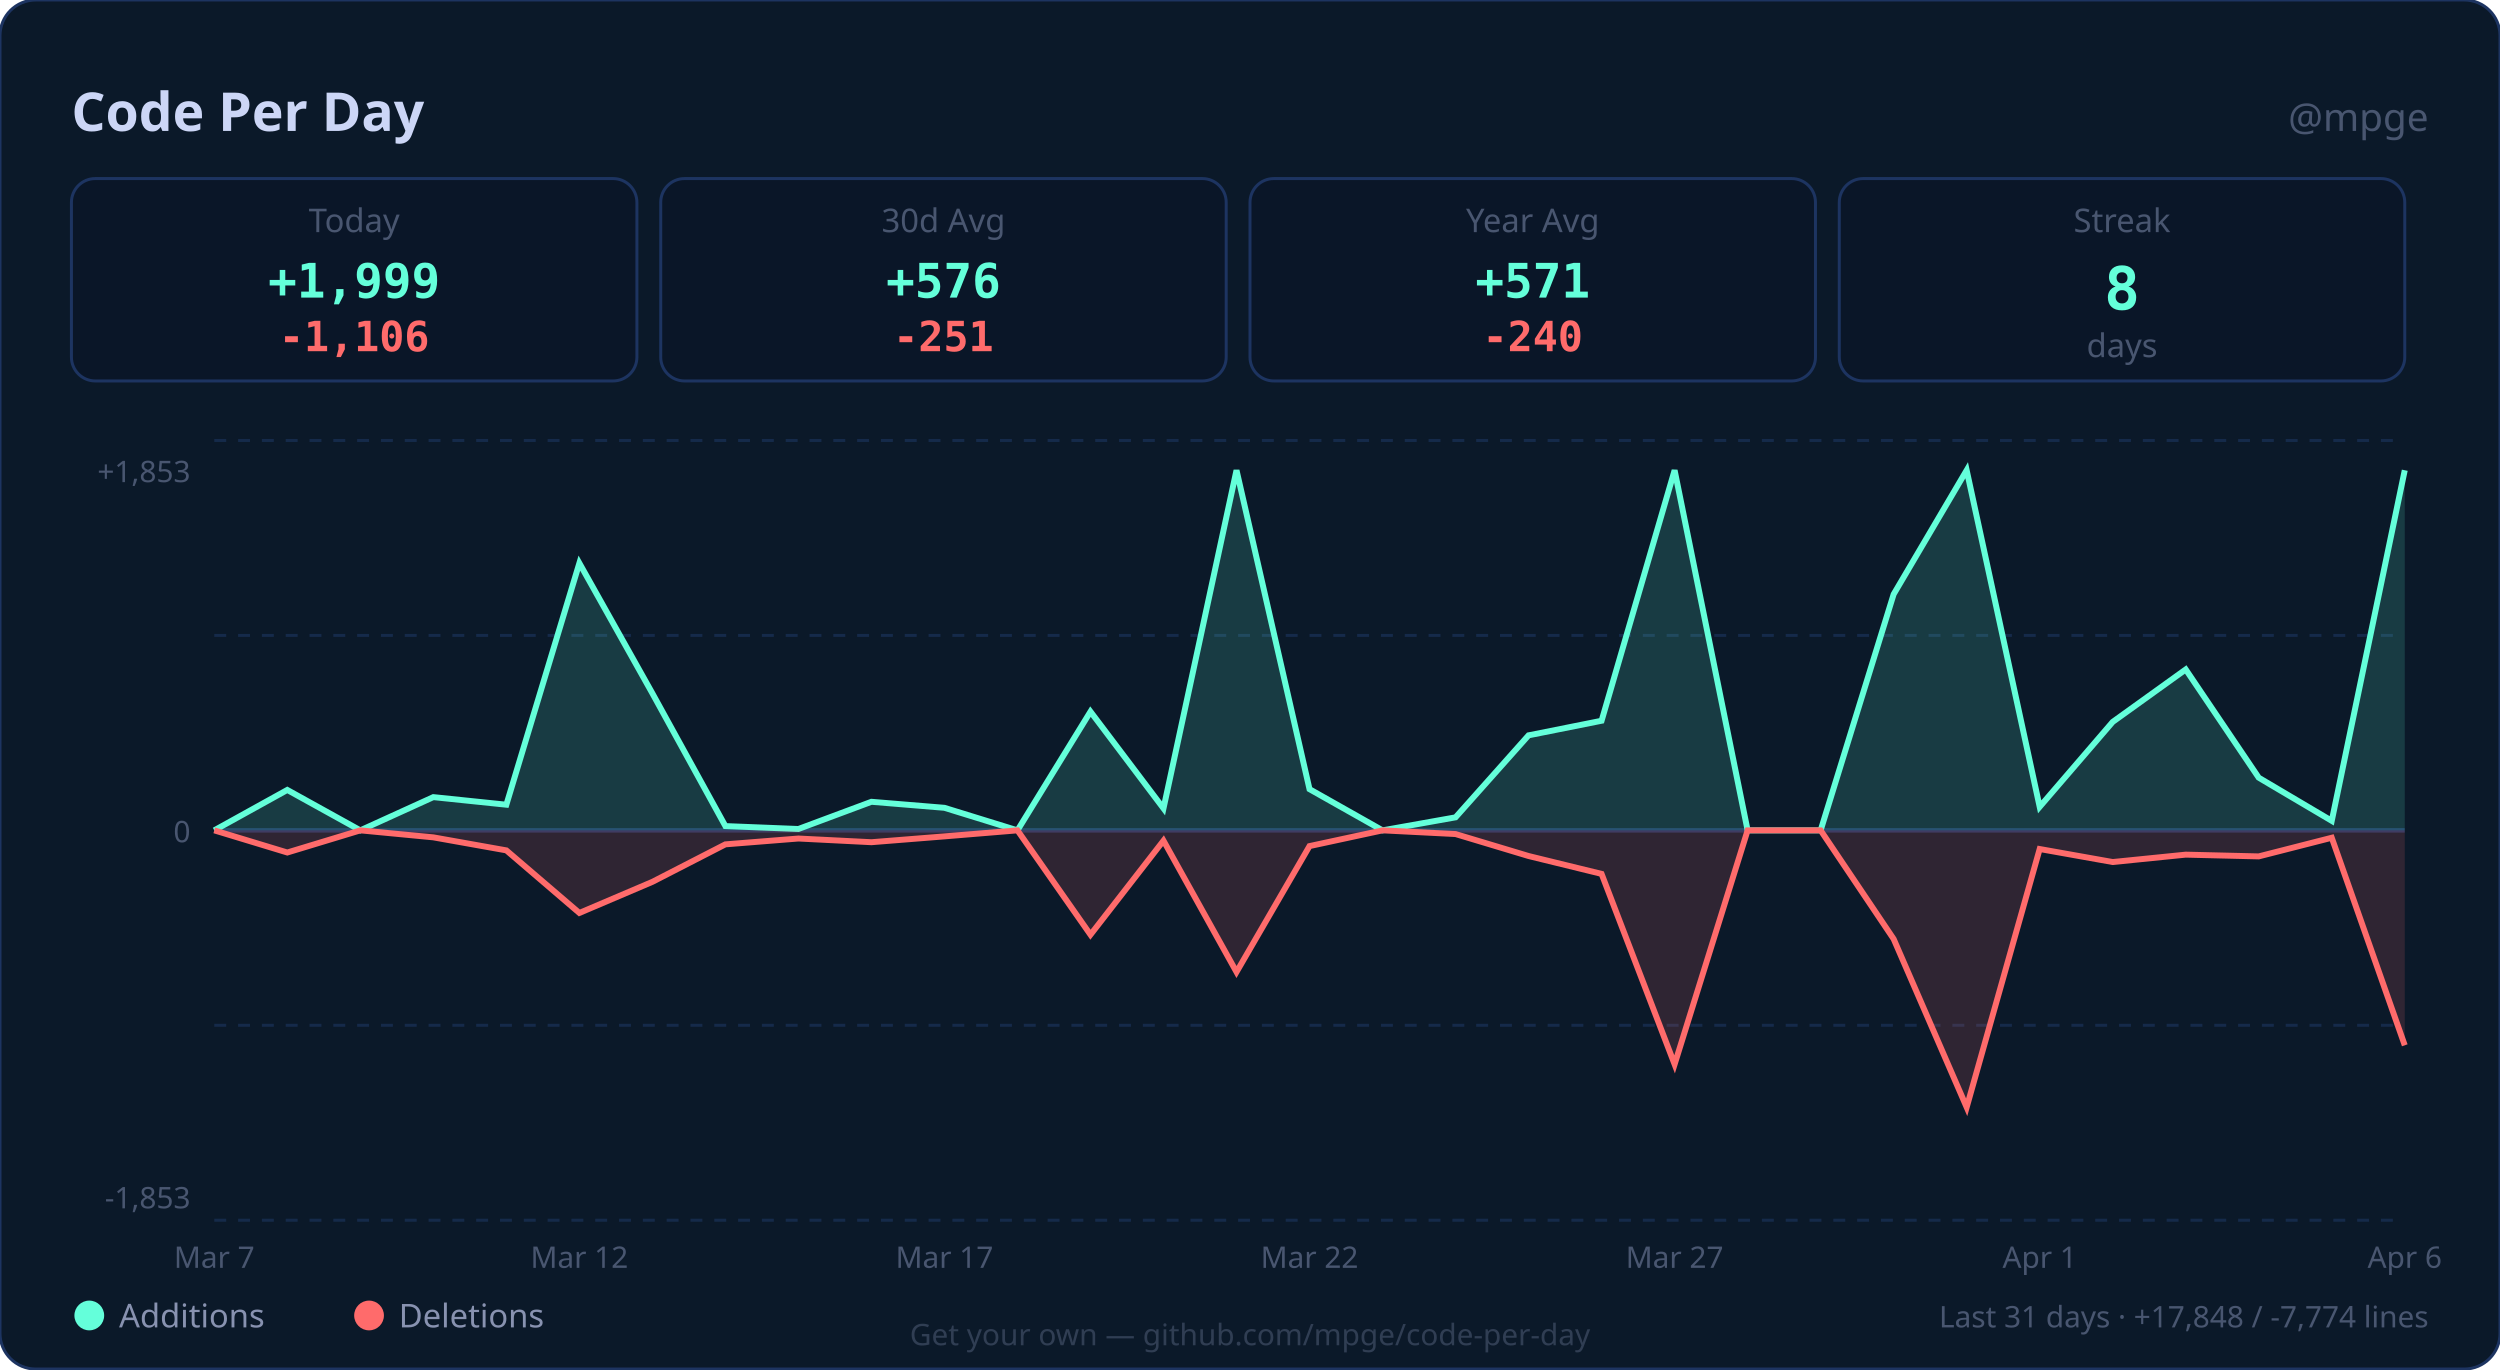
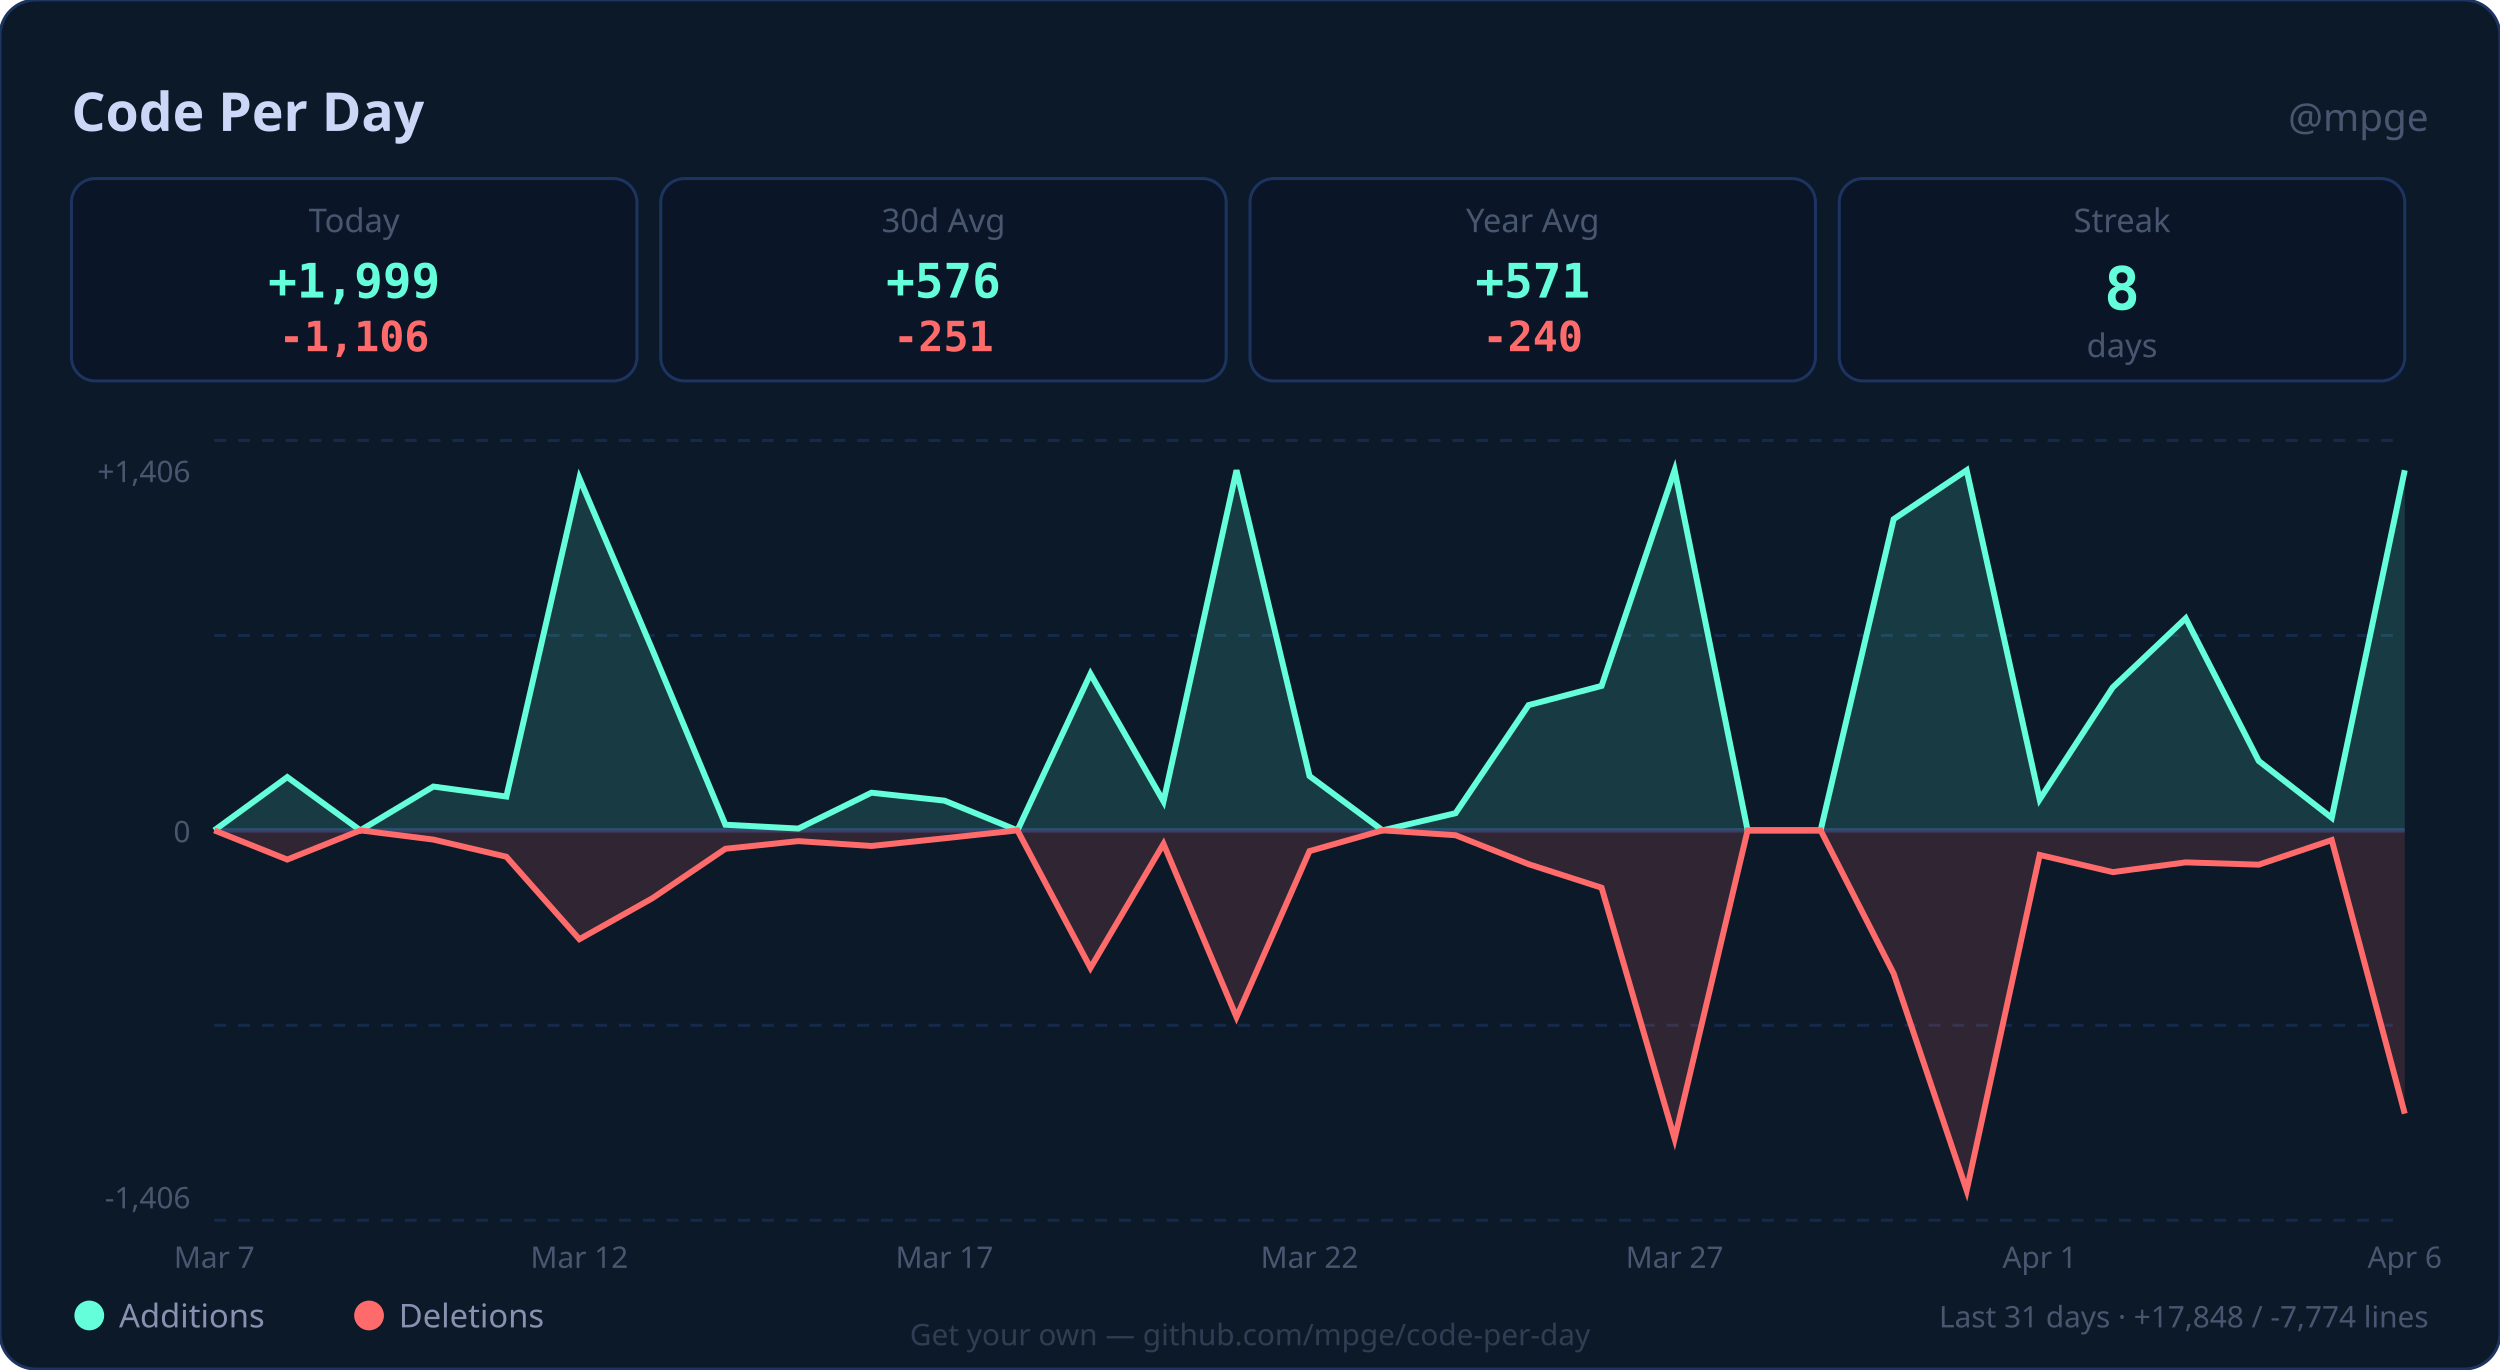
<svg xmlns="http://www.w3.org/2000/svg" width="840" height="460" viewBox="0 0 840 460">
  <style>
      @keyframes fadeInUp {
        from { opacity: 0; transform: translateY(12px); }
        to   { opacity: 1; transform: translateY(0); }
      }
      @keyframes growBar {
        from { transform: scaleY(0); }
        to   { transform: scaleY(1); }
      }
      .cpd-header  { animation: fadeInUp 0.5s ease both; }
      .cpd-stats   { animation: fadeInUp 0.5s ease 0.15s both; }
      .cpd-chart   { animation: fadeInUp 0.5s ease 0.3s both; }
      .cpd-legend  { animation: fadeInUp 0.5s ease 0.45s both; }
    </style>
  <rect width="840" height="460" rx="12" fill="#0b1929" stroke="#1d3461" stroke-width="1" />
  <g class="cpd-header">
    <a href="https://github.com/mpge/code-per-day" target="_blank">
      <text x="24" y="44" fill="#ccd6f6" font-size="18" font-family="'Segoe UI', sans-serif" font-weight="700">Code Per Day</text>
    </a>
    <text x="816" y="44" fill="#495670" font-size="13" font-family="'Segoe UI', sans-serif" text-anchor="end" font-weight="500">@mpge</text>
  </g>
  <g class="cpd-stats">
    <rect x="24" y="60" width="190" height="68" rx="8" fill="#0a1628" stroke="#1d3461" stroke-width="1" />
    <text x="119" y="78" fill="#495670" font-size="11" font-family="'Segoe UI', sans-serif" text-anchor="middle" font-weight="500">Today</text>
    <text x="119" y="100" fill="#64ffda" font-size="16" font-family="'Segoe UI Mono', 'Cascadia Code', monospace" text-anchor="middle" font-weight="700">+1,999</text>
    <text x="119" y="118" fill="#ff6b6b" font-size="14" font-family="'Segoe UI Mono', 'Cascadia Code', monospace" text-anchor="middle" font-weight="600">-1,106</text>
    <rect x="222" y="60" width="190" height="68" rx="8" fill="#0a1628" stroke="#1d3461" stroke-width="1" />
    <text x="317" y="78" fill="#495670" font-size="11" font-family="'Segoe UI', sans-serif" text-anchor="middle" font-weight="500">30d Avg</text>
    <text x="317" y="100" fill="#64ffda" font-size="16" font-family="'Segoe UI Mono', 'Cascadia Code', monospace" text-anchor="middle" font-weight="700">+576</text>
    <text x="317" y="118" fill="#ff6b6b" font-size="14" font-family="'Segoe UI Mono', 'Cascadia Code', monospace" text-anchor="middle" font-weight="600">-251</text>
    <rect x="420" y="60" width="190" height="68" rx="8" fill="#0a1628" stroke="#1d3461" stroke-width="1" />
    <text x="515" y="78" fill="#495670" font-size="11" font-family="'Segoe UI', sans-serif" text-anchor="middle" font-weight="500">Year Avg</text>
    <text x="515" y="100" fill="#64ffda" font-size="16" font-family="'Segoe UI Mono', 'Cascadia Code', monospace" text-anchor="middle" font-weight="700">+571</text>
    <text x="515" y="118" fill="#ff6b6b" font-size="14" font-family="'Segoe UI Mono', 'Cascadia Code', monospace" text-anchor="middle" font-weight="600">-240</text>
    <rect x="618" y="60" width="190" height="68" rx="8" fill="#0a1628" stroke="#1d3461" stroke-width="1" />
    <text x="713" y="78" fill="#495670" font-size="11" font-family="'Segoe UI', sans-serif" text-anchor="middle" font-weight="500">Streak</text>
    <text x="713" y="104" fill="#64ffda" font-size="20" font-family="'Segoe UI Mono', 'Cascadia Code', monospace" text-anchor="middle" font-weight="700">8</text>
    <text x="713" y="120" fill="#495670" font-size="11" font-family="'Segoe UI', sans-serif" text-anchor="middle">days</text>
  </g>
  <g class="cpd-chart">
    <line x1="72" y1="148" x2="808" y2="148" stroke="#152a4a" stroke-width="1" stroke-dasharray="4,4" />
    <line x1="72" y1="213.5" x2="808" y2="213.5" stroke="#152a4a" stroke-width="1" stroke-dasharray="4,4" />
    <line x1="72" y1="279" x2="808" y2="279" stroke="#152a4a" stroke-width="1" stroke-dasharray="4,4" />
    <line x1="72" y1="344.5" x2="808" y2="344.5" stroke="#152a4a" stroke-width="1" stroke-dasharray="4,4" />
    <line x1="72" y1="410" x2="808" y2="410" stroke="#152a4a" stroke-width="1" stroke-dasharray="4,4" />
    <line x1="72" y1="279" x2="808" y2="279" stroke="#1d3461" stroke-width="1.5" />
-     <text x="64" y="162" fill="#495670" font-size="10" font-family="'Segoe UI', sans-serif" text-anchor="end">+1,853</text>
-     <text x="64" y="406" fill="#495670" font-size="10" font-family="'Segoe UI', sans-serif" text-anchor="end">-1,853</text>
+     <text x="64" y="162" fill="#495670" font-size="10" font-family="'Segoe UI', sans-serif" text-anchor="end">+1,406</text>
+     <text x="64" y="406" fill="#495670" font-size="10" font-family="'Segoe UI', sans-serif" text-anchor="end">-1,406</text>
    <text x="64" y="283" fill="#495670" font-size="10" font-family="'Segoe UI', sans-serif" text-anchor="end">0</text>
-     <path d="M 72 279 L 72 279 L 96.533 265.418 L 121.067 279 L 145.6 267.834 L 170.133 270.38 L 194.667 189.213 L 219.2 232.964 L 243.733 277.563 L 268.267 278.543 L 292.8 269.401 L 317.333 271.425 L 341.867 279 L 366.4 239.102 L 390.933 271.621 L 415.467 158 L 440 265.157 L 464.533 279 L 489.067 274.625 L 513.6 247.069 L 538.133 242.171 L 562.667 158 L 587.2 279 L 611.733 279 L 636.267 199.661 L 660.8 158 L 685.333 271.099 L 709.867 242.563 L 734.4 224.932 L 758.933 261.304 L 783.467 275.8 L 808 158 L 808 279 Z" fill="#64ffda" opacity="0.15" />
-     <path d="M 72 279 L 72 279 L 96.533 265.418 L 121.067 279 L 145.6 267.834 L 170.133 270.38 L 194.667 189.213 L 219.2 232.964 L 243.733 277.563 L 268.267 278.543 L 292.8 269.401 L 317.333 271.425 L 341.867 279 L 366.4 239.102 L 390.933 271.621 L 415.467 158 L 440 265.157 L 464.533 279 L 489.067 274.625 L 513.6 247.069 L 538.133 242.171 L 562.667 158 L 587.2 279 L 611.733 279 L 636.267 199.661 L 660.8 158 L 685.333 271.099 L 709.867 242.563 L 734.4 224.932 L 758.933 261.304 L 783.467 275.8 L 808 158" fill="none" stroke="#64ffda" stroke-width="2" />
-     <path d="M 72 279 L 72 279 L 96.533 286.444 L 121.067 279 L 145.6 281.351 L 170.133 285.726 L 194.667 306.752 L 219.2 296.304 L 243.733 283.702 L 268.267 281.743 L 292.8 282.983 L 317.333 281.024 L 341.867 279 L 366.4 314.066 L 390.933 282.461 L 415.467 326.603 L 440 284.289 L 464.533 279 L 489.067 280.241 L 513.6 287.62 L 538.133 293.627 L 562.667 357.621 L 587.2 279 L 611.733 279 L 636.267 315.502 L 660.8 372.052 L 685.333 285.269 L 709.867 289.644 L 734.4 287.162 L 758.933 287.75 L 783.467 281.481 L 808 351.221 L 808 279 Z" fill="#ff6b6b" opacity="0.15" />
-     <path d="M 72 279 L 72 279 L 96.533 286.444 L 121.067 279 L 145.6 281.351 L 170.133 285.726 L 194.667 306.752 L 219.2 296.304 L 243.733 283.702 L 268.267 281.743 L 292.8 282.983 L 317.333 281.024 L 341.867 279 L 366.4 314.066 L 390.933 282.461 L 415.467 326.603 L 440 284.289 L 464.533 279 L 489.067 280.241 L 513.6 287.62 L 538.133 293.627 L 562.667 357.621 L 587.2 279 L 611.733 279 L 636.267 315.502 L 660.8 372.052 L 685.333 285.269 L 709.867 289.644 L 734.4 287.162 L 758.933 287.75 L 783.467 281.481 L 808 351.221" fill="none" stroke="#ff6b6b" stroke-width="2" />
+     <path d="M 72 279 L 72 279 L 96.533 261.1 L 121.067 279 L 145.6 264.284 L 170.133 267.64 L 194.667 160.668 L 219.2 218.328 L 243.733 277.107 L 268.267 278.398 L 292.8 266.349 L 317.333 269.017 L 341.867 279 L 366.4 226.417 L 390.933 269.275 L 415.467 158 L 440 260.755 L 464.533 279 L 489.067 273.234 L 513.6 236.917 L 538.133 230.462 L 562.667 158 L 587.2 279 L 611.733 279 L 636.267 174.437 L 660.8 158 L 685.333 268.587 L 709.867 230.979 L 734.4 207.743 L 758.933 255.678 L 783.467 274.783 L 808 158 L 808 279 Z" fill="#64ffda" opacity="0.15" />
+     <path d="M 72 279 L 72 279 L 96.533 261.1 L 121.067 279 L 145.6 264.284 L 170.133 267.64 L 194.667 160.668 L 219.2 218.328 L 243.733 277.107 L 268.267 278.398 L 292.8 266.349 L 317.333 269.017 L 341.867 279 L 366.4 226.417 L 390.933 269.275 L 415.467 158 L 440 260.755 L 464.533 279 L 489.067 273.234 L 513.6 236.917 L 538.133 230.462 L 562.667 158 L 587.2 279 L 611.733 279 L 636.267 174.437 L 660.8 158 L 685.333 268.587 L 709.867 230.979 L 734.4 207.743 L 758.933 255.678 L 783.467 274.783 L 808 158" fill="none" stroke="#64ffda" stroke-width="2" />
+     <path d="M 72 279 L 72 279 L 96.533 288.811 L 121.067 279 L 145.6 282.098 L 170.133 287.864 L 194.667 315.575 L 219.2 301.806 L 243.733 285.196 L 268.267 282.615 L 292.8 284.25 L 317.333 281.668 L 341.867 279 L 366.4 325.214 L 390.933 283.561 L 415.467 341.738 L 440 285.971 L 464.533 279 L 489.067 280.635 L 513.6 290.36 L 538.133 298.277 L 562.667 382.616 L 587.2 279 L 611.733 279 L 636.267 327.107 L 660.8 400 L 685.333 287.262 L 709.867 293.028 L 734.4 289.757 L 758.933 290.532 L 783.467 282.27 L 808 374.182 L 808 279 Z" fill="#ff6b6b" opacity="0.15" />
+     <path d="M 72 279 L 72 279 L 96.533 288.811 L 121.067 279 L 145.6 282.098 L 170.133 287.864 L 194.667 315.575 L 219.2 301.806 L 243.733 285.196 L 268.267 282.615 L 292.8 284.25 L 317.333 281.668 L 341.867 279 L 366.4 325.214 L 390.933 283.561 L 415.467 341.738 L 440 285.971 L 464.533 279 L 489.067 280.635 L 513.6 290.36 L 538.133 298.277 L 562.667 382.616 L 587.2 279 L 611.733 279 L 636.267 327.107 L 660.8 400 L 685.333 287.262 L 709.867 293.028 L 734.4 289.757 L 758.933 290.532 L 783.467 282.27 L 808 374.182" fill="none" stroke="#ff6b6b" stroke-width="2" />
    <text x="72" y="426" fill="#495670" font-size="10" font-family="'Segoe UI', sans-serif" text-anchor="middle">Mar 7</text>
    <text x="194.667" y="426" fill="#495670" font-size="10" font-family="'Segoe UI', sans-serif" text-anchor="middle">Mar 12</text>
    <text x="317.333" y="426" fill="#495670" font-size="10" font-family="'Segoe UI', sans-serif" text-anchor="middle">Mar 17</text>
    <text x="440" y="426" fill="#495670" font-size="10" font-family="'Segoe UI', sans-serif" text-anchor="middle">Mar 22</text>
    <text x="562.667" y="426" fill="#495670" font-size="10" font-family="'Segoe UI', sans-serif" text-anchor="middle">Mar 27</text>
    <text x="685.333" y="426" fill="#495670" font-size="10" font-family="'Segoe UI', sans-serif" text-anchor="middle">Apr 1</text>
    <text x="808" y="426" fill="#495670" font-size="10" font-family="'Segoe UI', sans-serif" text-anchor="middle">Apr 6</text>
  </g>
  <g class="cpd-legend">
    <circle cx="30" cy="442" r="5" fill="#64ffda" />
    <text x="40" y="446" fill="#8892b0" font-size="11" font-family="'Segoe UI', sans-serif">Additions</text>
    <circle cx="124" cy="442" r="5" fill="#ff6b6b" />
    <text x="134" y="446" fill="#8892b0" font-size="11" font-family="'Segoe UI', sans-serif">Deletions</text>
    <text x="816" y="446" fill="#495670" font-size="10" font-family="'Segoe UI', sans-serif" text-anchor="end">Last 31 days · +17,848 / -7,774 lines</text>
  </g>
  <a href="https://github.com/mpge/code-per-day" target="_blank">
    <text x="420" y="452" fill="#495670" font-size="10" font-family="'Segoe UI', sans-serif" text-anchor="middle" opacity="0.6">Get your own — github.com/mpge/code-per-day</text>
  </a>
</svg>
